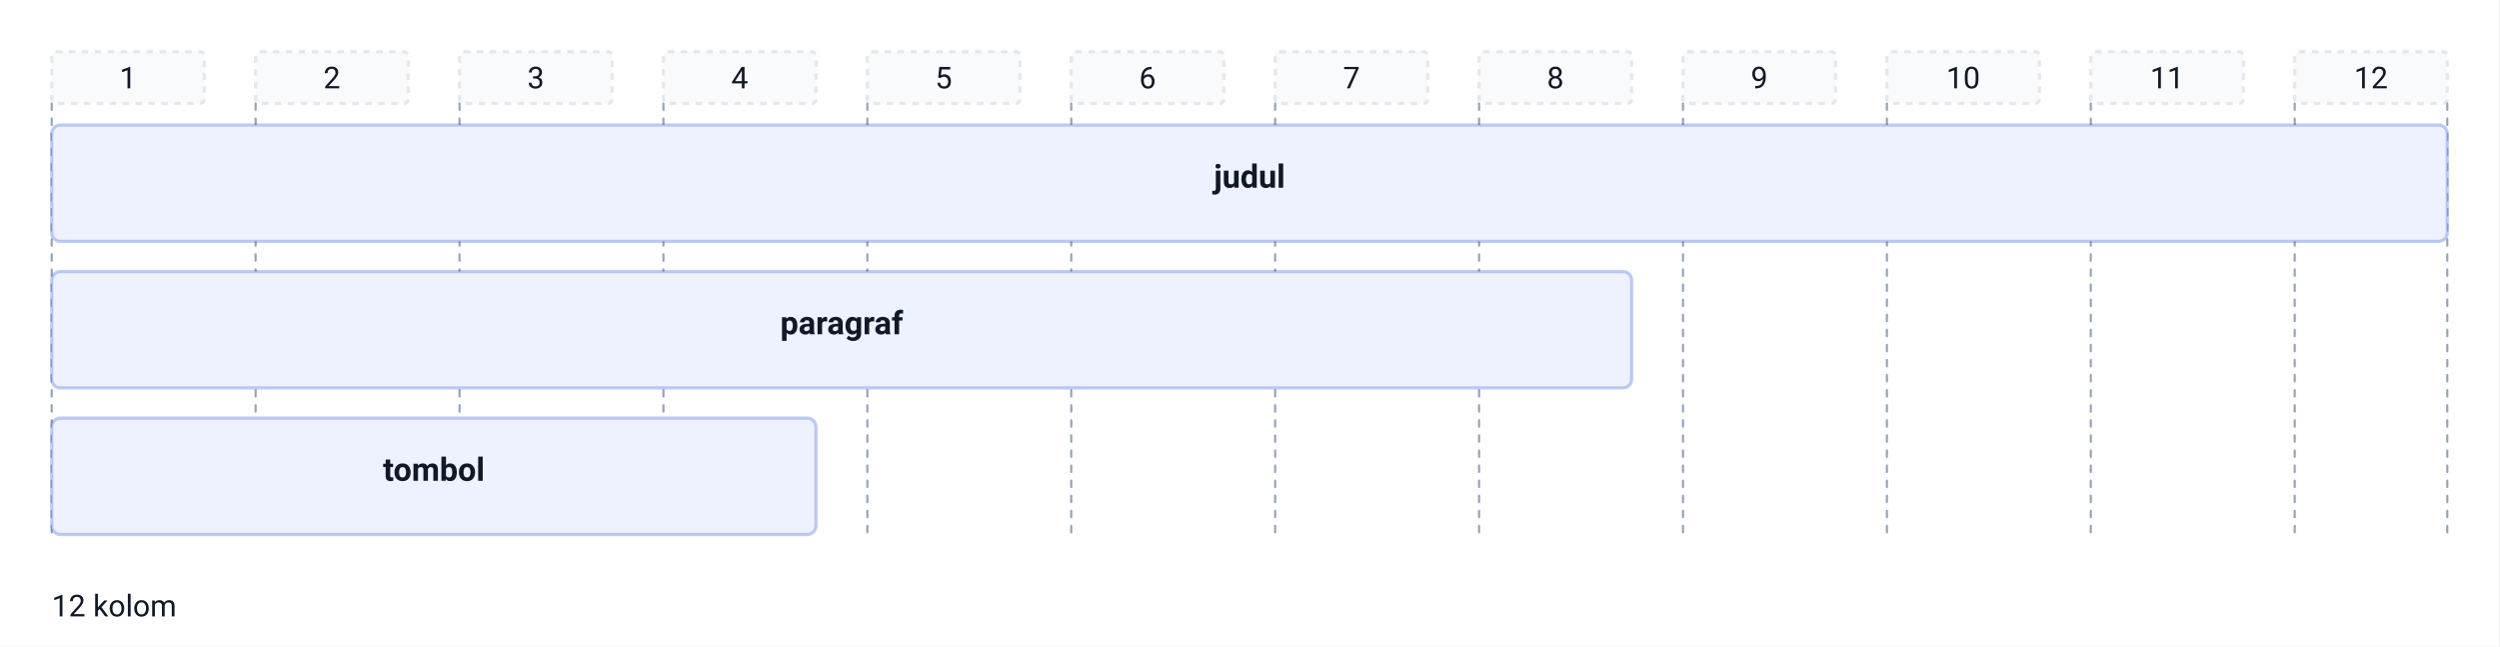
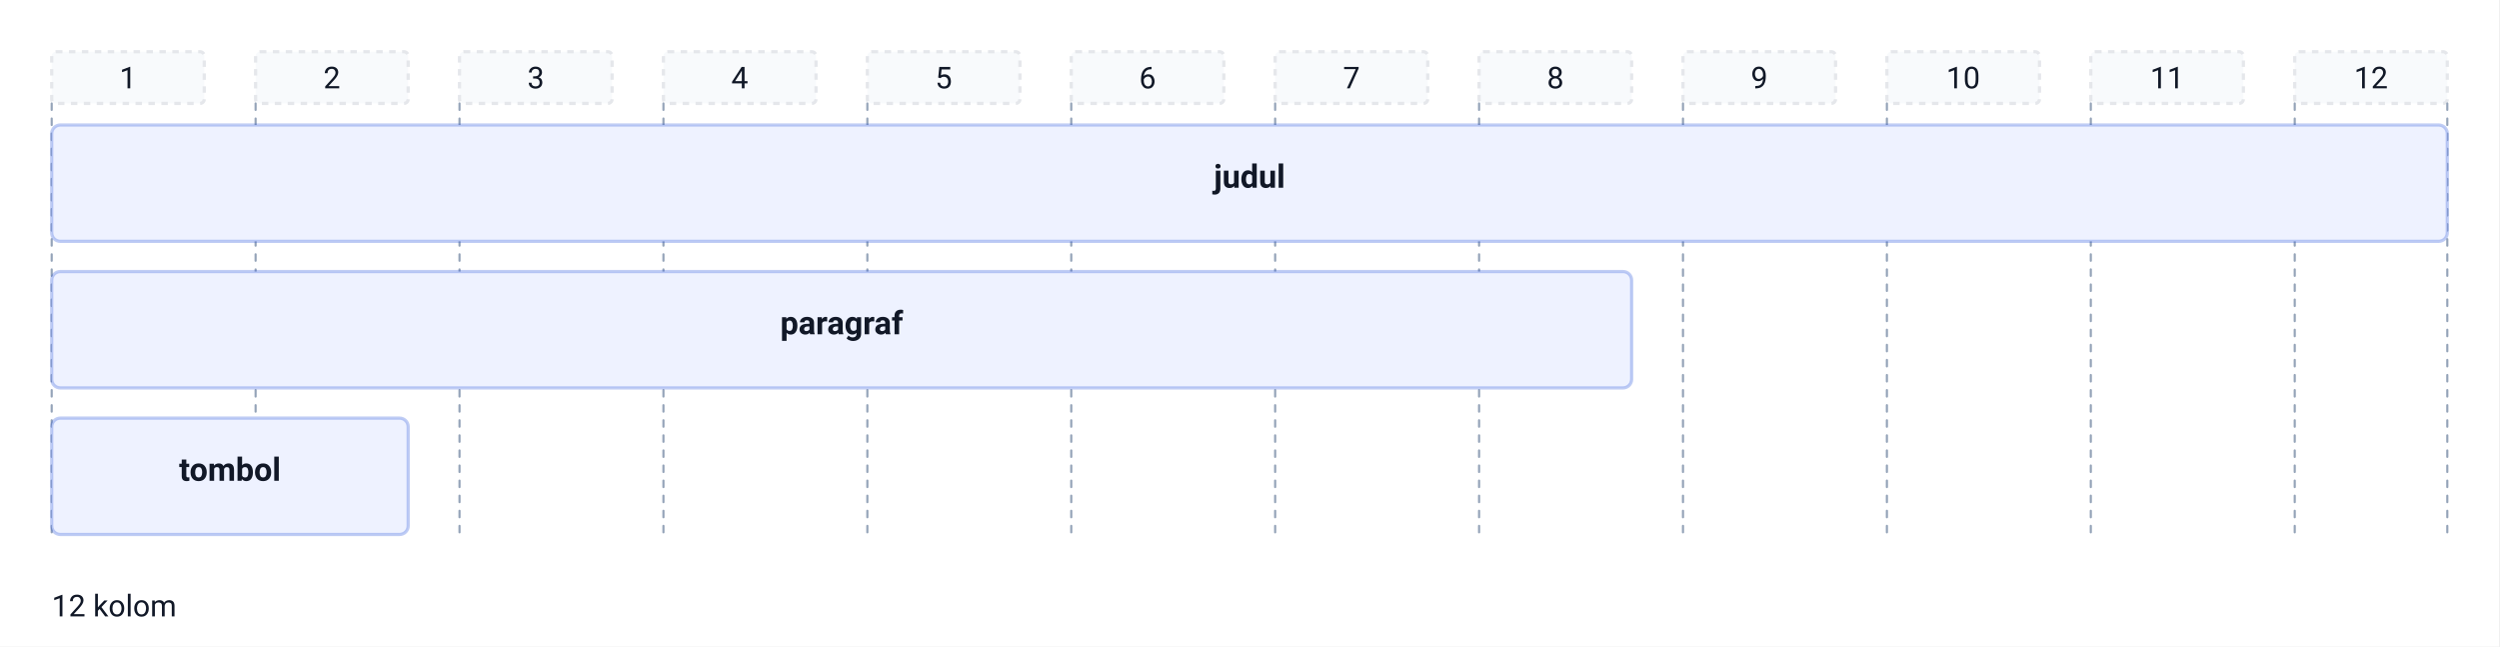
- <svg xmlns="http://www.w3.org/2000/svg" viewBox="0 0 1160 300" width="1160" height="300" role="img" aria-label="Tiga elemen hero Tokosaya di grid 12 kolom: judul span 12, paragraf span 8, dan tombol span 4, ketiganya mulai di garis kolom pertama yang sama.">
+ <svg xmlns="http://www.w3.org/2000/svg" viewBox="0 0 1160 300" width="1160" height="300" role="img" aria-label="Tiga elemen hero Tokosaya di grid 12 kolom: judul span 12, paragraf span 8, dan tombol span 2 selebar 166 piksel, ketiganya mulai di garis kolom pertama yang sama.">
  <defs>
    <marker id="a-neutral" viewBox="0 0 10 10" refX="9" refY="5" markerWidth="6" markerHeight="6" orient="auto-start-reverse">
      <path d="M0 0 L10 5 L0 10 z" fill="#111827" />
    </marker>
    <marker id="a-acc" viewBox="0 0 10 10" refX="9" refY="5" markerWidth="6" markerHeight="6" orient="auto-start-reverse">
      <path d="M0 0 L10 5 L0 10 z" fill="#1d4ed8" />
    </marker>
    <marker id="a-ink" viewBox="0 0 10 10" refX="9" refY="5" markerWidth="6" markerHeight="6" orient="auto-start-reverse">
      <path d="M0 0 L10 5 L0 10 z" fill="#ffffff" />
    </marker>
    <marker id="a-code" viewBox="0 0 10 10" refX="9" refY="5" markerWidth="6" markerHeight="6" orient="auto-start-reverse">
      <path d="M0 0 L10 5 L0 10 z" fill="#111827" />
    </marker>
    <marker id="a-red" viewBox="0 0 10 10" refX="9" refY="5" markerWidth="6" markerHeight="6" orient="auto-start-reverse">
      <path d="M0 0 L10 5 L0 10 z" fill="#b91c1c" />
    </marker>
    <marker id="a-green" viewBox="0 0 10 10" refX="9" refY="5" markerWidth="6" markerHeight="6" orient="auto-start-reverse">
      <path d="M0 0 L10 5 L0 10 z" fill="#15803d" />
    </marker>
    <marker id="a-amber" viewBox="0 0 10 10" refX="9" refY="5" markerWidth="6" markerHeight="6" orient="auto-start-reverse">
      <path d="M0 0 L10 5 L0 10 z" fill="#b45309" />
    </marker>
    <marker id="a-slate" viewBox="0 0 10 10" refX="9" refY="5" markerWidth="6" markerHeight="6" orient="auto-start-reverse">
      <path d="M0 0 L10 5 L0 10 z" fill="#94a3b8" />
    </marker>
    <filter id="softShadow" x="-20%" y="-20%" width="140%" height="140%">
      <feDropShadow dx="0" dy="1" stdDeviation="1.6" flood-color="#000" flood-opacity="0.06" />
    </filter>
  </defs>
  <style>.t{font-family:-apple-system, BlinkMacSystemFont, 'Segoe UI', Roboto, 'Helvetica Neue', Arial, 'Noto Sans', sans-serif;fill:#111827}.m{font-family:ui-monospace, SFMono-Regular, 'SF Mono', Menlo, Consolas, 'Liberation Mono', monospace;fill:#111827}.mu{fill:#6b7280}.mid{text-anchor:middle}.end{text-anchor:end}.b6{font-weight:600}.b7{font-weight:700}.s13{font-size:13px}.s14{font-size:14px}.s15{font-size:15px}.s16{font-size:16px}.s17{font-size:17px}.s18{font-size:18px}.s19{font-size:19px}.s20{font-size:20px}.s22{font-size:22px}.s24{font-size:24px}</style>
  <rect x="0" y="0" width="1160" height="300" fill="#ffffff" />
  <rect x="24" y="24" width="70.82" height="24" rx="2" fill="#f8fafc" stroke="#e5e7eb" stroke-width="1.5" stroke-dasharray="3 3" />
  <text class="t s14  mid " x="59.41" y="41" fill="#6b7280">1</text>
  <rect x="118.65" y="24" width="70.82" height="24" rx="2" fill="#f8fafc" stroke="#e5e7eb" stroke-width="1.5" stroke-dasharray="3 3" />
  <text class="t s14  mid " x="154.06" y="41" fill="#6b7280">2</text>
  <rect x="213.3" y="24" width="70.82" height="24" rx="2" fill="#f8fafc" stroke="#e5e7eb" stroke-width="1.5" stroke-dasharray="3 3" />
  <text class="t s14  mid " x="248.72" y="41" fill="#6b7280">3</text>
  <rect x="307.96" y="24" width="70.82" height="24" rx="2" fill="#f8fafc" stroke="#e5e7eb" stroke-width="1.5" stroke-dasharray="3 3" />
  <text class="t s14  mid " x="343.37" y="41" fill="#6b7280">4</text>
  <rect x="402.61" y="24" width="70.82" height="24" rx="2" fill="#f8fafc" stroke="#e5e7eb" stroke-width="1.5" stroke-dasharray="3 3" />
  <text class="t s14  mid " x="438.02" y="41" fill="#6b7280">5</text>
  <rect x="497.26" y="24" width="70.82" height="24" rx="2" fill="#f8fafc" stroke="#e5e7eb" stroke-width="1.5" stroke-dasharray="3 3" />
  <text class="t s14  mid " x="532.67" y="41" fill="#6b7280">6</text>
  <rect x="591.91" y="24" width="70.82" height="24" rx="2" fill="#f8fafc" stroke="#e5e7eb" stroke-width="1.5" stroke-dasharray="3 3" />
  <text class="t s14  mid " x="627.33" y="41" fill="#6b7280">7</text>
  <rect x="686.57" y="24" width="70.82" height="24" rx="2" fill="#f8fafc" stroke="#e5e7eb" stroke-width="1.5" stroke-dasharray="3 3" />
  <text class="t s14  mid " x="721.98" y="41" fill="#6b7280">8</text>
  <rect x="781.22" y="24" width="70.82" height="24" rx="2" fill="#f8fafc" stroke="#e5e7eb" stroke-width="1.5" stroke-dasharray="3 3" />
  <text class="t s14  mid " x="816.63" y="41" fill="#6b7280">9</text>
  <rect x="875.87" y="24" width="70.82" height="24" rx="2" fill="#f8fafc" stroke="#e5e7eb" stroke-width="1.5" stroke-dasharray="3 3" />
  <text class="t s14  mid " x="911.28" y="41" fill="#6b7280">10</text>
  <rect x="970.52" y="24" width="70.82" height="24" rx="2" fill="#f8fafc" stroke="#e5e7eb" stroke-width="1.5" stroke-dasharray="3 3" />
  <text class="t s14  mid " x="1005.94" y="41" fill="#6b7280">11</text>
  <rect x="1065.18" y="24" width="70.82" height="24" rx="2" fill="#f8fafc" stroke="#e5e7eb" stroke-width="1.5" stroke-dasharray="3 3" />
  <text class="t s14  mid " x="1100.59" y="41" fill="#6b7280">12</text>
  <path d="M24 48 V248" fill="none" stroke="#94a3b8" stroke-width="1" stroke-linecap="round" stroke-linejoin="round" stroke-dasharray="3 4" />
  <path d="M118.65 48 V248" fill="none" stroke="#94a3b8" stroke-width="1" stroke-linecap="round" stroke-linejoin="round" stroke-dasharray="3 4" />
  <path d="M213.3 48 V248" fill="none" stroke="#94a3b8" stroke-width="1" stroke-linecap="round" stroke-linejoin="round" stroke-dasharray="3 4" />
  <path d="M307.96 48 V248" fill="none" stroke="#94a3b8" stroke-width="1" stroke-linecap="round" stroke-linejoin="round" stroke-dasharray="3 4" />
  <path d="M402.61 48 V248" fill="none" stroke="#94a3b8" stroke-width="1" stroke-linecap="round" stroke-linejoin="round" stroke-dasharray="3 4" />
  <path d="M497.26 48 V248" fill="none" stroke="#94a3b8" stroke-width="1" stroke-linecap="round" stroke-linejoin="round" stroke-dasharray="3 4" />
  <path d="M591.91 48 V248" fill="none" stroke="#94a3b8" stroke-width="1" stroke-linecap="round" stroke-linejoin="round" stroke-dasharray="3 4" />
  <path d="M686.57 48 V248" fill="none" stroke="#94a3b8" stroke-width="1" stroke-linecap="round" stroke-linejoin="round" stroke-dasharray="3 4" />
  <path d="M781.22 48 V248" fill="none" stroke="#94a3b8" stroke-width="1" stroke-linecap="round" stroke-linejoin="round" stroke-dasharray="3 4" />
  <path d="M875.87 48 V248" fill="none" stroke="#94a3b8" stroke-width="1" stroke-linecap="round" stroke-linejoin="round" stroke-dasharray="3 4" />
  <path d="M970.52 48 V248" fill="none" stroke="#94a3b8" stroke-width="1" stroke-linecap="round" stroke-linejoin="round" stroke-dasharray="3 4" />
  <path d="M1065.18 48 V248" fill="none" stroke="#94a3b8" stroke-width="1" stroke-linecap="round" stroke-linejoin="round" stroke-dasharray="3 4" />
  <path d="M1136 48 V248" fill="none" stroke="#94a3b8" stroke-width="1" stroke-linecap="round" stroke-linejoin="round" stroke-dasharray="3 4" />
  <rect x="24" y="58" width="1112" height="54" rx="4" fill="#eef2ff" stroke="rgba(29,78,216,0.28)" stroke-width="1.5" />
  <text class="t s15 b7 mid " x="580" y="87.1">judul</text>
  <rect x="24" y="126" width="733.39" height="54" rx="4" fill="#eef2ff" stroke="rgba(29,78,216,0.28)" stroke-width="1.5" />
  <text class="t s15 b7 mid " x="390.7" y="155.1">paragraf</text>
-   <rect x="24" y="194" width="354.78" height="54" rx="4" fill="#eef2ff" stroke="rgba(29,78,216,0.28)" stroke-width="1.5" />
-   <text class="t s15 b7 mid " x="201.39" y="223.1">tombol</text>
+   <rect x="24" y="194" width="165.48" height="54" rx="4" fill="#eef2ff" stroke="rgba(29,78,216,0.28)" stroke-width="1.5" />
+   <text class="t s15 b7 mid " x="106.74" y="223.1">tombol</text>
  <text class="t s14   " x="24" y="286" fill="#6b7280">12 kolom</text>
</svg>
